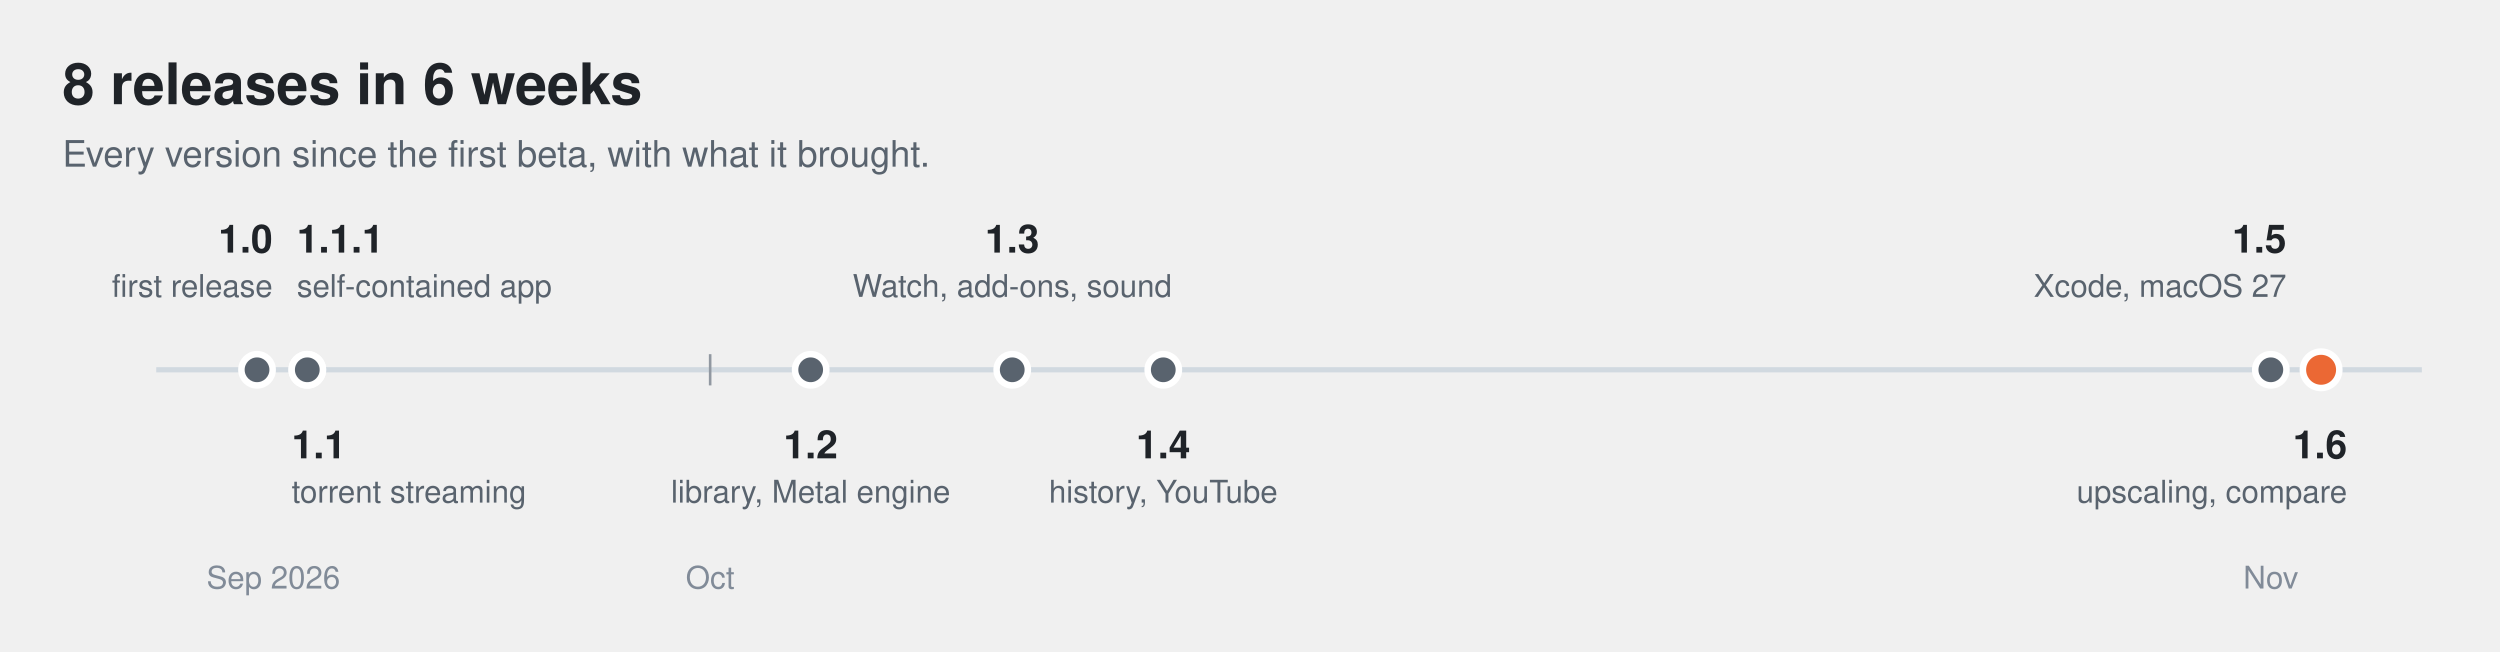
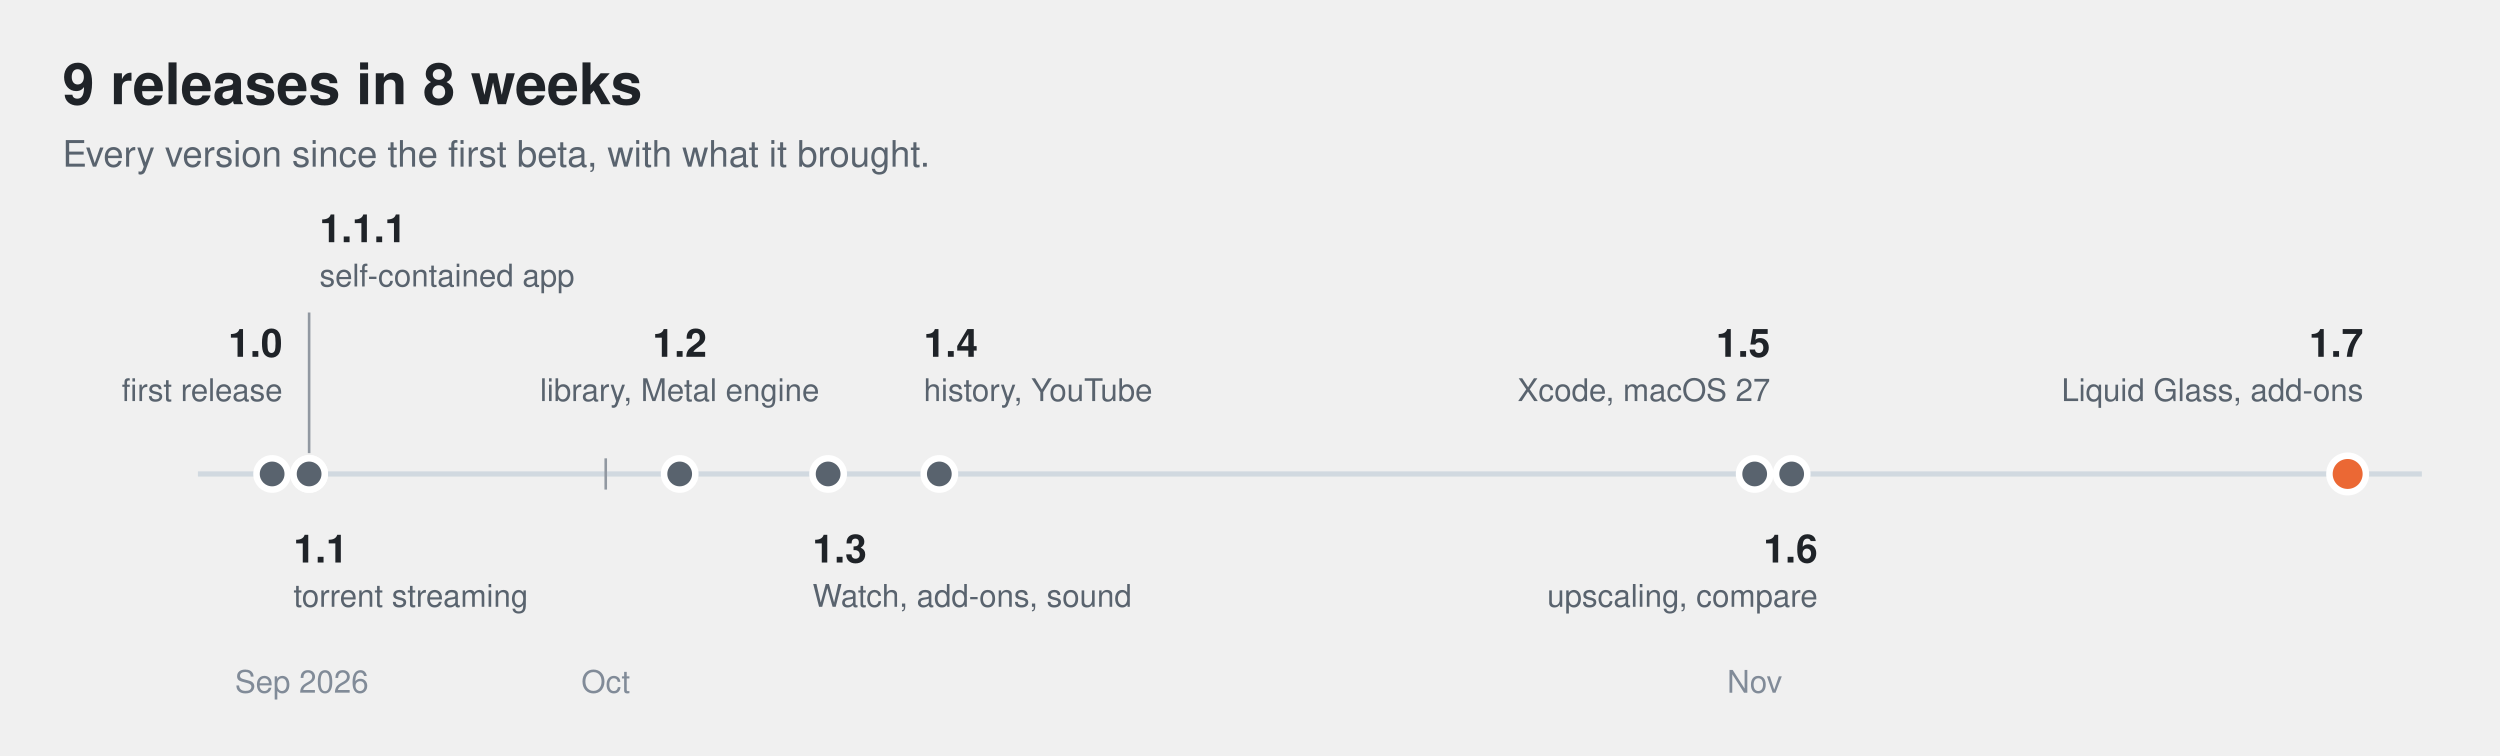
- <svg xmlns="http://www.w3.org/2000/svg" viewBox="0 0 960 250" width="960" height="250" role="img" aria-label="Timeline: MacLC 1.0 on 22 September 2026 to 1.6 on 2 November 2026, eight releases." font-family="-apple-system, BlinkMacSystemFont, 'SF Pro Text', 'Segoe UI', Helvetica, Arial, sans-serif">
-   <text x="24.0" y="40.0" font-size="22" fill="#1f2328" text-anchor="start" font-weight="600">8 releases in 6 weeks</text>
+ <svg xmlns="http://www.w3.org/2000/svg" viewBox="0 0 960 290" width="960" height="290" role="img" aria-label="Timeline: MacLC 1.0 on 22 September 2026 to 1.7 on 17 November 2026, nine releases." font-family="-apple-system, BlinkMacSystemFont, 'SF Pro Text', 'Segoe UI', Helvetica, Arial, sans-serif">
+   <text x="24.0" y="40.0" font-size="22" fill="#1f2328" text-anchor="start" font-weight="600">9 releases in 8 weeks</text>
  <text x="24.0" y="64.0" font-size="14" fill="#59636e" text-anchor="start" font-weight="400">Every version since the first beta, with what it brought.</text>
-   <line x1="60" y1="142" x2="930" y2="142" stroke="#d1d9e0" stroke-width="2" />
-   <line x1="272.7" y1="136" x2="272.7" y2="148" stroke="#9198a1" stroke-width="1" />
-   <line x1="872.0" y1="136" x2="872.0" y2="148" stroke="#9198a1" stroke-width="1" />
-   <text x="79.3" y="226.0" font-size="12" fill="#818b98" text-anchor="start" font-weight="400">Sep 2026</text>
-   <text x="272.7" y="226.0" font-size="12" fill="#818b98" text-anchor="middle" font-weight="400">Oct</text>
-   <text x="872.0" y="226.0" font-size="12" fill="#818b98" text-anchor="middle" font-weight="400">Nov</text>
-   <circle cx="98.7" cy="142" r="6" fill="#59636e" stroke="#ffffff" stroke-width="2.5" />
-   <text x="104.7" y="97.0" font-size="15" fill="#1f2328" text-anchor="end" font-weight="600">1.0</text>
-   <text x="104.7" y="114.0" font-size="12" fill="#59636e" text-anchor="end" font-weight="400">first release</text>
-   <circle cx="118.0" cy="142" r="6" fill="#59636e" stroke="#ffffff" stroke-width="2.5" />
-   <text x="112.0" y="176.0" font-size="15" fill="#1f2328" text-anchor="start" font-weight="600">1.1</text>
-   <text x="112.0" y="193.0" font-size="12" fill="#59636e" text-anchor="start" font-weight="400">torrent streaming</text>
-   <circle cx="118.0" cy="142" r="6" fill="#59636e" stroke="#ffffff" stroke-width="2.5" />
-   <text x="114.0" y="97.0" font-size="15" fill="#1f2328" text-anchor="start" font-weight="600">1.1.1</text>
-   <text x="114.0" y="114.0" font-size="12" fill="#59636e" text-anchor="start" font-weight="400">self-contained app</text>
-   <circle cx="311.3" cy="142" r="6" fill="#59636e" stroke="#ffffff" stroke-width="2.5" />
-   <text x="311.3" y="176.0" font-size="15" fill="#1f2328" text-anchor="middle" font-weight="600">1.2</text>
-   <text x="311.3" y="193.0" font-size="12" fill="#59636e" text-anchor="middle" font-weight="400">library, Metal engine</text>
-   <circle cx="388.7" cy="142" r="6" fill="#59636e" stroke="#ffffff" stroke-width="2.5" />
-   <text x="388.7" y="97.0" font-size="15" fill="#1f2328" text-anchor="middle" font-weight="600">1.3</text>
-   <text x="388.7" y="114.0" font-size="12" fill="#59636e" text-anchor="middle" font-weight="400">Watch, add-ons, sound</text>
-   <circle cx="446.7" cy="142" r="6" fill="#59636e" stroke="#ffffff" stroke-width="2.5" />
-   <text x="446.7" y="176.0" font-size="15" fill="#1f2328" text-anchor="middle" font-weight="600">1.4</text>
-   <text x="446.7" y="193.0" font-size="12" fill="#59636e" text-anchor="middle" font-weight="400">history, YouTube</text>
-   <circle cx="872.0" cy="142" r="6" fill="#59636e" stroke="#ffffff" stroke-width="2.5" />
-   <text x="878.0" y="97.0" font-size="15" fill="#1f2328" text-anchor="end" font-weight="600">1.5</text>
-   <text x="878.0" y="114.0" font-size="12" fill="#59636e" text-anchor="end" font-weight="400">Xcode, macOS 27</text>
-   <circle cx="891.3" cy="142" r="7" fill="#eb6834" stroke="#ffffff" stroke-width="2.5" />
-   <text x="901.3" y="176.0" font-size="15" fill="#1f2328" text-anchor="end" font-weight="600">1.6</text>
-   <text x="901.3" y="193.0" font-size="12" fill="#59636e" text-anchor="end" font-weight="400">upscaling, compare</text>
+   <line x1="76" y1="182" x2="930" y2="182" stroke="#d1d9e0" stroke-width="2" />
+   <line x1="232.6" y1="176" x2="232.6" y2="188" stroke="#9198a1" stroke-width="1" />
+   <line x1="673.8" y1="176" x2="673.8" y2="188" stroke="#9198a1" stroke-width="1" />
+   <text x="90.2" y="266.0" font-size="12" fill="#818b98" text-anchor="start" font-weight="400">Sep 2026</text>
+   <text x="232.6" y="266.0" font-size="12" fill="#818b98" text-anchor="middle" font-weight="400">Oct</text>
+   <text x="673.8" y="266.0" font-size="12" fill="#818b98" text-anchor="middle" font-weight="400">Nov</text>
+   <circle cx="104.5" cy="182" r="6" fill="#59636e" stroke="#ffffff" stroke-width="2.5" />
+   <text x="108.5" y="137.0" font-size="15" fill="#1f2328" text-anchor="end" font-weight="600">1.0</text>
+   <text x="108.5" y="154.0" font-size="12" fill="#59636e" text-anchor="end" font-weight="400">first release</text>
+   <circle cx="118.7" cy="182" r="6" fill="#59636e" stroke="#ffffff" stroke-width="2.5" />
+   <text x="112.7" y="216.0" font-size="15" fill="#1f2328" text-anchor="start" font-weight="600">1.1</text>
+   <text x="112.7" y="233.0" font-size="12" fill="#59636e" text-anchor="start" font-weight="400">torrent streaming</text>
+   <line x1="118.7" y1="174" x2="118.7" y2="120.0" stroke="#9198a1" stroke-width="1" />
+   <circle cx="118.7" cy="182" r="6" fill="#59636e" stroke="#ffffff" stroke-width="2.5" />
+   <text x="122.7" y="93.0" font-size="15" fill="#1f2328" text-anchor="start" font-weight="600">1.1.1</text>
+   <text x="122.7" y="110.0" font-size="12" fill="#59636e" text-anchor="start" font-weight="400">self-contained app</text>
+   <circle cx="261.0" cy="182" r="6" fill="#59636e" stroke="#ffffff" stroke-width="2.5" />
+   <text x="261.0" y="137.0" font-size="15" fill="#1f2328" text-anchor="middle" font-weight="600">1.2</text>
+   <text x="261.0" y="154.0" font-size="12" fill="#59636e" text-anchor="middle" font-weight="400">library, Metal engine</text>
+   <circle cx="318.0" cy="182" r="6" fill="#59636e" stroke="#ffffff" stroke-width="2.5" />
+   <text x="312.0" y="216.0" font-size="15" fill="#1f2328" text-anchor="start" font-weight="600">1.3</text>
+   <text x="312.0" y="233.0" font-size="12" fill="#59636e" text-anchor="start" font-weight="400">Watch, add-ons, sound</text>
+   <circle cx="360.7" cy="182" r="6" fill="#59636e" stroke="#ffffff" stroke-width="2.5" />
+   <text x="354.7" y="137.0" font-size="15" fill="#1f2328" text-anchor="start" font-weight="600">1.4</text>
+   <text x="354.7" y="154.0" font-size="12" fill="#59636e" text-anchor="start" font-weight="400">history, YouTube</text>
+   <circle cx="673.8" cy="182" r="6" fill="#59636e" stroke="#ffffff" stroke-width="2.5" />
+   <text x="679.8" y="137.0" font-size="15" fill="#1f2328" text-anchor="end" font-weight="600">1.5</text>
+   <text x="679.8" y="154.0" font-size="12" fill="#59636e" text-anchor="end" font-weight="400">Xcode, macOS 27</text>
+   <circle cx="688.0" cy="182" r="6" fill="#59636e" stroke="#ffffff" stroke-width="2.5" />
+   <text x="698.0" y="216.0" font-size="15" fill="#1f2328" text-anchor="end" font-weight="600">1.6</text>
+   <text x="698.0" y="233.0" font-size="12" fill="#59636e" text-anchor="end" font-weight="400">upscaling, compare</text>
+   <circle cx="901.5" cy="182" r="7" fill="#eb6834" stroke="#ffffff" stroke-width="2.5" />
+   <text x="907.5" y="137.0" font-size="15" fill="#1f2328" text-anchor="end" font-weight="600">1.7</text>
+   <text x="907.5" y="154.0" font-size="12" fill="#59636e" text-anchor="end" font-weight="400">Liquid Glass, add-ons</text>
</svg>
